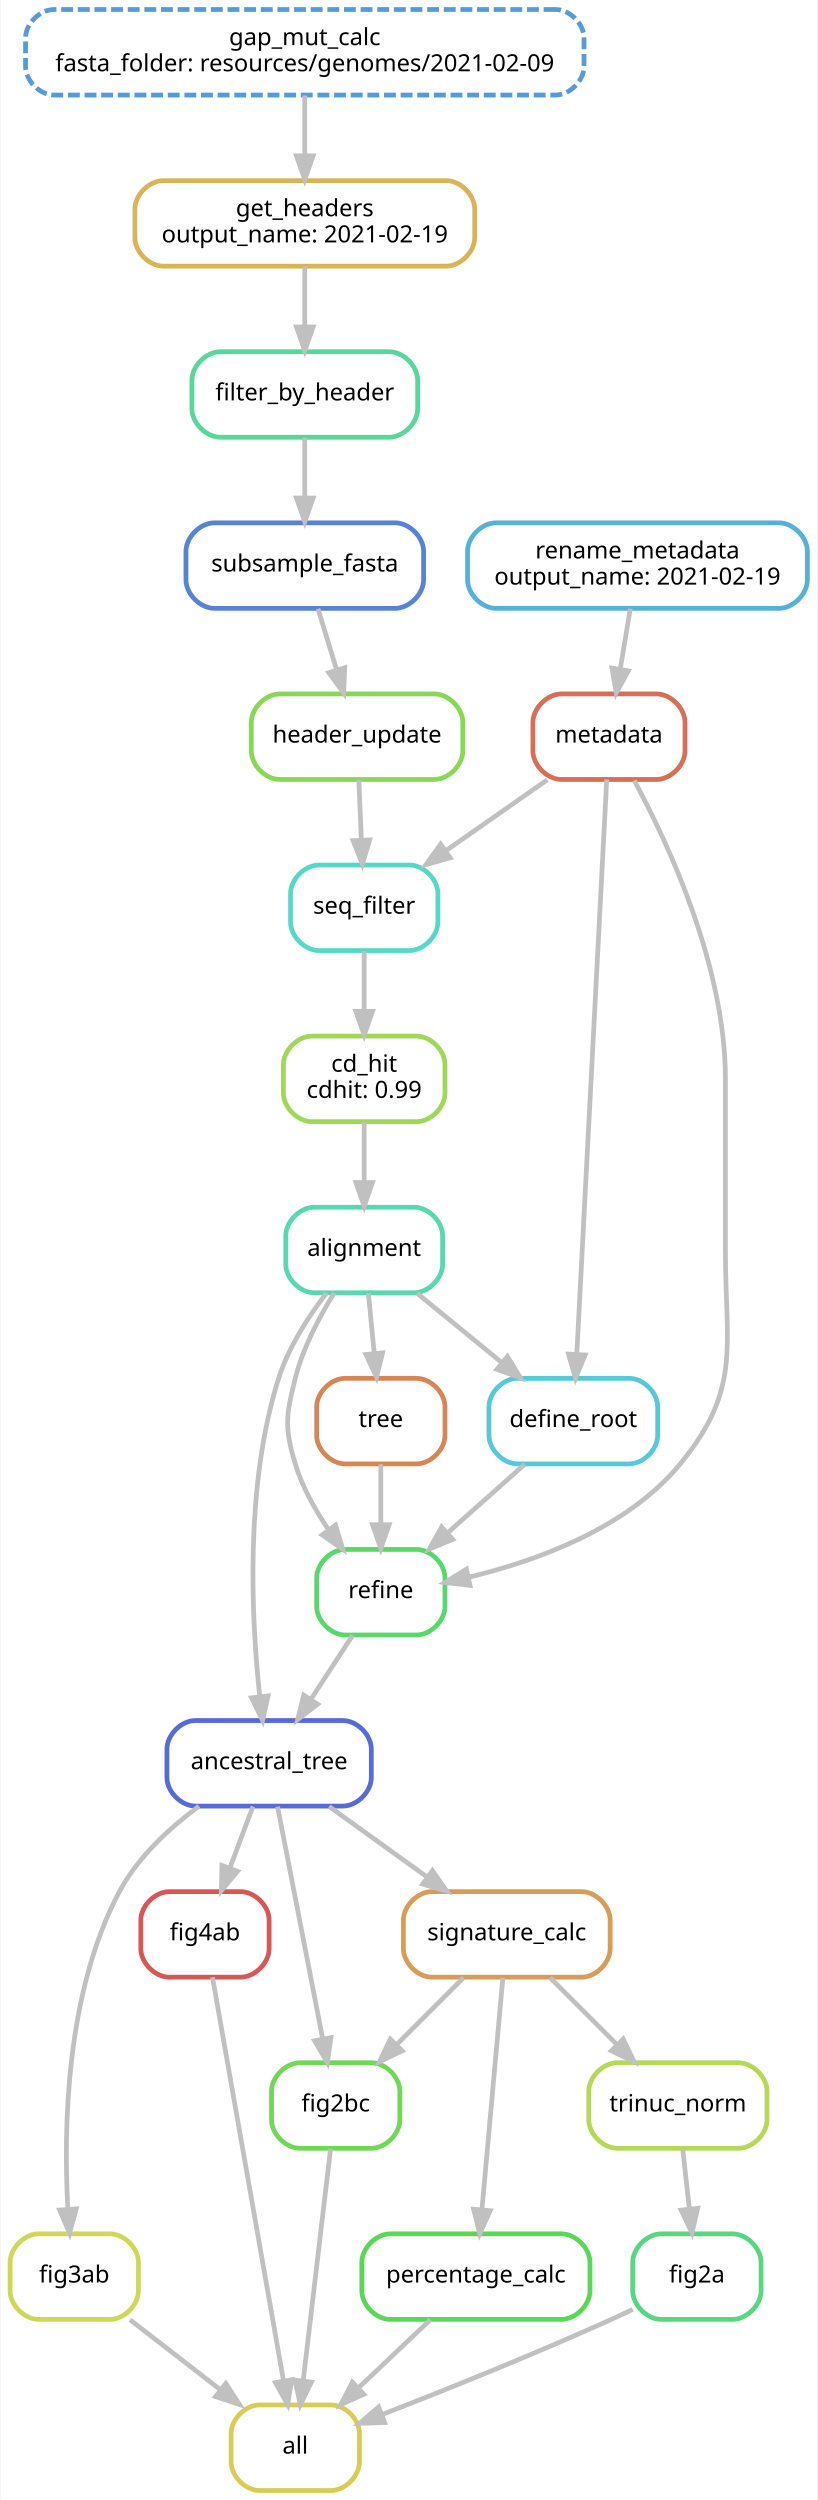
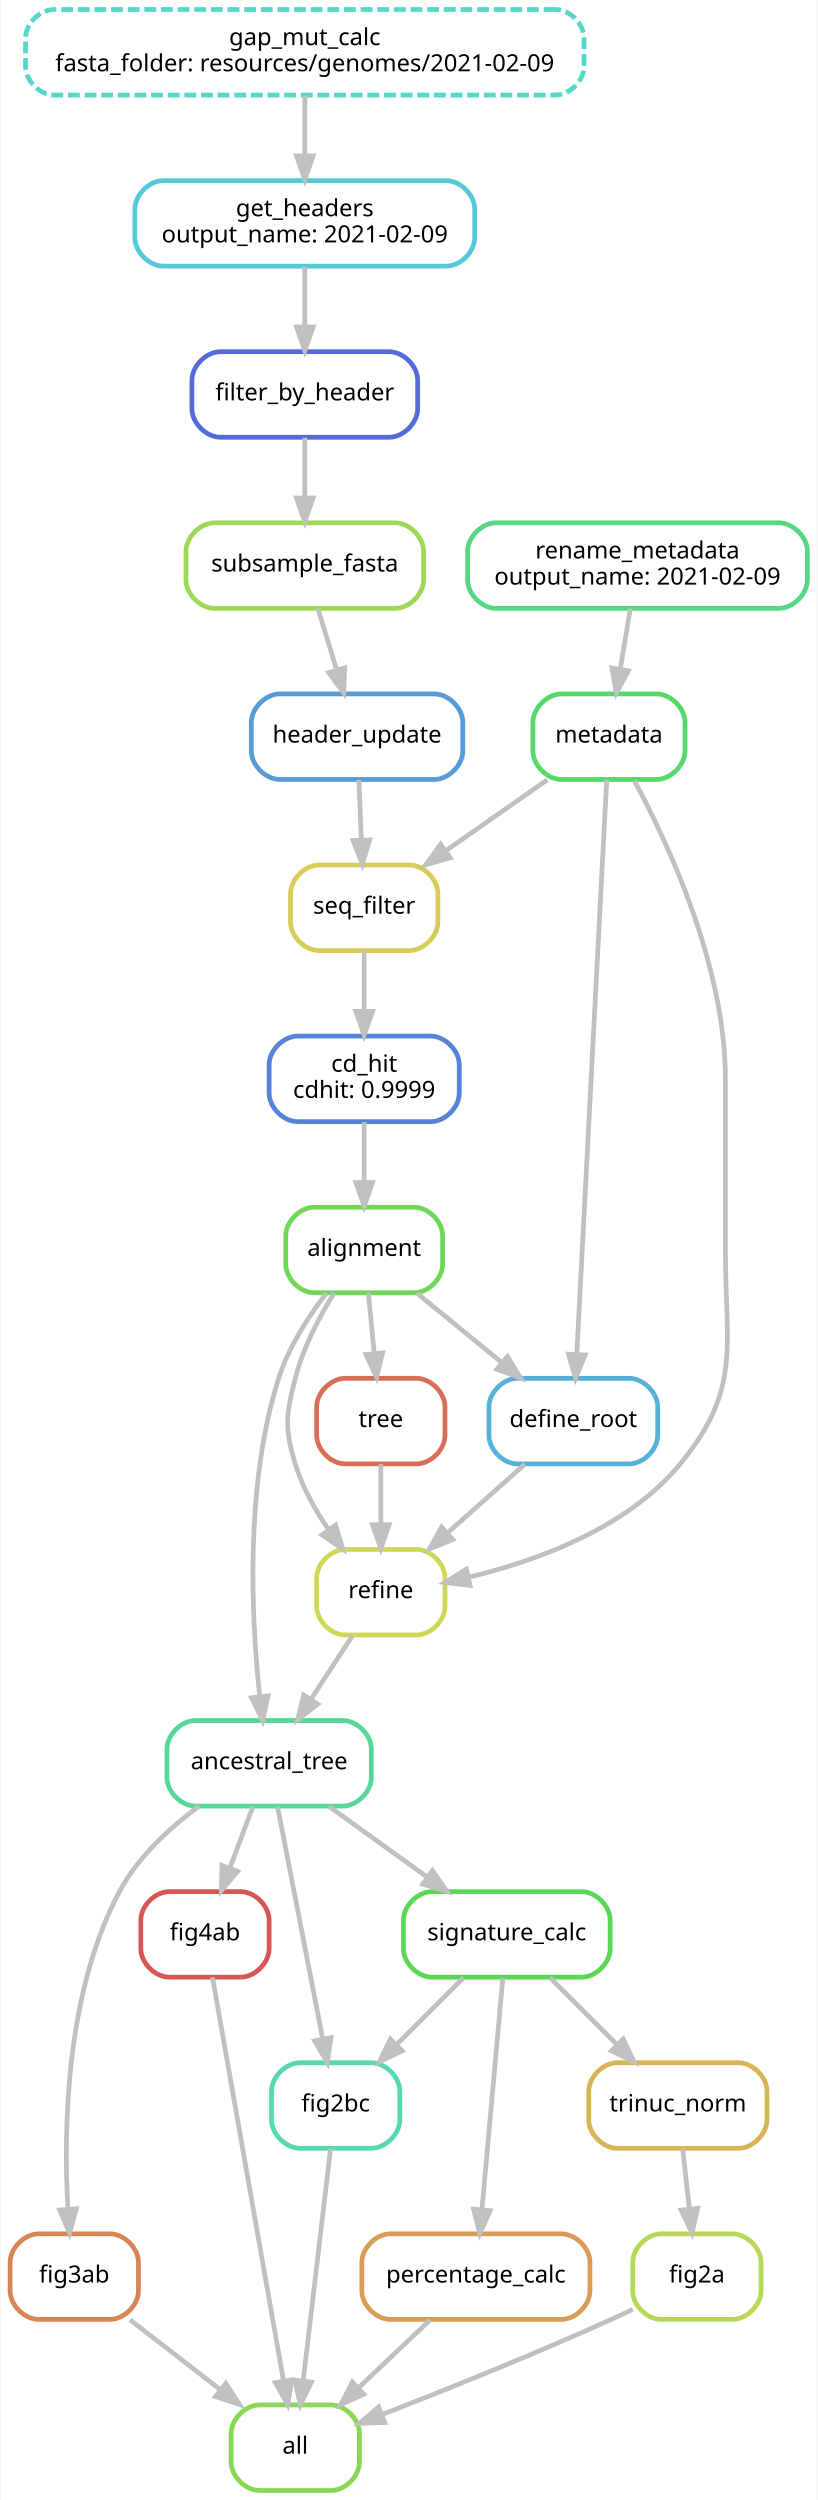
<svg xmlns="http://www.w3.org/2000/svg" width="344pt" height="1052pt" viewBox="0.00 0.00 343.50 1052.00">
  <g id="graph0" class="graph" transform="scale(1 1) rotate(0) translate(4 1048)">
    <polygon fill="#ffffff" stroke="transparent" points="-4,4 -4,-1048 339.5,-1048 339.5,4 -4,4" />
    <g id="node1" class="node">
-       <path fill="none" stroke="#d8cb56" stroke-width="2" d="M135,-36C135,-36 105,-36 105,-36 99,-36 93,-30 93,-24 93,-24 93,-12 93,-12 93,-6 99,0 105,0 105,0 135,0 135,0 141,0 147,-6 147,-12 147,-12 147,-24 147,-24 147,-30 141,-36 135,-36" />
+       <path fill="none" stroke="#88d856" stroke-width="2" d="M135,-36C135,-36 105,-36 105,-36 99,-36 93,-30 93,-24 93,-24 93,-12 93,-12 93,-6 99,0 105,0 105,0 135,0 135,0 141,0 147,-6 147,-12 147,-12 147,-24 147,-24 147,-30 141,-36 135,-36" />
      <text text-anchor="middle" x="120" y="-15.5" font-family="sans" font-size="10.00" fill="#000000">all</text>
    </g>
    <g id="node2" class="node">
-       <path fill="none" stroke="#56d882" stroke-width="2" d="M304,-108C304,-108 274,-108 274,-108 268,-108 262,-102 262,-96 262,-96 262,-84 262,-84 262,-78 268,-72 274,-72 274,-72 304,-72 304,-72 310,-72 316,-78 316,-84 316,-84 316,-96 316,-96 316,-102 310,-108 304,-108" />
+       <path fill="none" stroke="#b6d856" stroke-width="2" d="M304,-108C304,-108 274,-108 274,-108 268,-108 262,-102 262,-96 262,-96 262,-84 262,-84 262,-78 268,-72 274,-72 274,-72 304,-72 304,-72 310,-72 316,-78 316,-84 316,-84 316,-96 316,-96 316,-102 310,-108 304,-108" />
      <text text-anchor="middle" x="289" y="-87.5" font-family="sans" font-size="10.00" fill="#000000">fig2a</text>
    </g>
    <g id="edge1" class="edge">
      <path fill="none" stroke="#c0c0c0" stroke-width="2" d="M261.982,-76.208C258.967,-74.754 255.929,-73.324 253,-72 220.743,-57.414 183.332,-42.388 156.42,-31.902" />
      <polygon fill="#c0c0c0" stroke="#c0c0c0" stroke-width="2" points="157.598,-28.605 147.009,-28.253 155.067,-35.131 157.598,-28.605" />
    </g>
    <g id="node3" class="node">
-       <path fill="none" stroke="#70d856" stroke-width="2" d="M152,-180C152,-180 122,-180 122,-180 116,-180 110,-174 110,-168 110,-168 110,-156 110,-156 110,-150 116,-144 122,-144 122,-144 152,-144 152,-144 158,-144 164,-150 164,-156 164,-156 164,-168 164,-168 164,-174 158,-180 152,-180" />
+       <path fill="none" stroke="#56d8b1" stroke-width="2" d="M152,-180C152,-180 122,-180 122,-180 116,-180 110,-174 110,-168 110,-168 110,-156 110,-156 110,-150 116,-144 122,-144 122,-144 152,-144 152,-144 158,-144 164,-150 164,-156 164,-156 164,-168 164,-168 164,-174 158,-180 152,-180" />
      <text text-anchor="middle" x="137" y="-159.5" font-family="sans" font-size="10.00" fill="#000000">fig2bc</text>
    </g>
    <g id="edge2" class="edge">
      <path fill="none" stroke="#c0c0c0" stroke-width="2" d="M134.847,-143.762C131.947,-119.201 126.758,-75.247 123.347,-46.354" />
      <polygon fill="#c0c0c0" stroke="#c0c0c0" stroke-width="2" points="126.784,-45.61 122.136,-36.09 119.832,-46.431 126.784,-45.61" />
    </g>
    <g id="node4" class="node">
-       <path fill="none" stroke="#ced856" stroke-width="2" d="M42,-108C42,-108 12,-108 12,-108 6,-108 0,-102 0,-96 0,-96 0,-84 0,-84 0,-78 6,-72 12,-72 12,-72 42,-72 42,-72 48,-72 54,-78 54,-84 54,-84 54,-96 54,-96 54,-102 48,-108 42,-108" />
+       <path fill="none" stroke="#d88556" stroke-width="2" d="M42,-108C42,-108 12,-108 12,-108 6,-108 0,-102 0,-96 0,-96 0,-84 0,-84 0,-78 6,-72 12,-72 12,-72 42,-72 42,-72 48,-72 54,-78 54,-84 54,-84 54,-96 54,-96 54,-102 48,-108 42,-108" />
      <text text-anchor="middle" x="27" y="-87.5" font-family="sans" font-size="10.00" fill="#000000">fig3ab</text>
    </g>
    <g id="edge3" class="edge">
      <path fill="none" stroke="#c0c0c0" stroke-width="2" d="M50.468,-71.831C62.033,-62.878 76.14,-51.956 88.618,-42.295" />
      <polygon fill="#c0c0c0" stroke="#c0c0c0" stroke-width="2" points="90.775,-45.052 96.54,-36.163 86.49,-39.517 90.775,-45.052" />
    </g>
    <g id="node5" class="node">
      <path fill="none" stroke="#d85656" stroke-width="2" d="M97,-252C97,-252 67,-252 67,-252 61,-252 55,-246 55,-240 55,-240 55,-228 55,-228 55,-222 61,-216 67,-216 67,-216 97,-216 97,-216 103,-216 109,-222 109,-228 109,-228 109,-240 109,-240 109,-246 103,-252 97,-252" />
      <text text-anchor="middle" x="82" y="-231.5" font-family="sans" font-size="10.00" fill="#000000">fig4ab</text>
    </g>
    <g id="edge4" class="edge">
      <path fill="none" stroke="#c0c0c0" stroke-width="2" d="M85.174,-215.956C91.796,-178.314 107.125,-91.187 115.052,-46.125" />
      <polygon fill="#c0c0c0" stroke="#c0c0c0" stroke-width="2" points="118.522,-46.6 116.808,-36.145 111.628,-45.387 118.522,-46.6" />
    </g>
    <g id="node6" class="node">
-       <path fill="none" stroke="#59d856" stroke-width="2" d="M232,-108C232,-108 160,-108 160,-108 154,-108 148,-102 148,-96 148,-96 148,-84 148,-84 148,-78 154,-72 160,-72 160,-72 232,-72 232,-72 238,-72 244,-78 244,-84 244,-84 244,-96 244,-96 244,-102 238,-108 232,-108" />
+       <path fill="none" stroke="#d89c56" stroke-width="2" d="M232,-108C232,-108 160,-108 160,-108 154,-108 148,-102 148,-96 148,-96 148,-84 148,-84 148,-78 154,-72 160,-72 160,-72 232,-72 232,-72 238,-72 244,-78 244,-84 244,-84 244,-96 244,-96 244,-102 238,-108 232,-108" />
      <text text-anchor="middle" x="196" y="-87.5" font-family="sans" font-size="10.00" fill="#000000">percentage_calc</text>
    </g>
    <g id="edge5" class="edge">
      <path fill="none" stroke="#c0c0c0" stroke-width="2" d="M176.822,-71.831C167.641,-63.134 156.499,-52.578 146.522,-43.127" />
      <polygon fill="#c0c0c0" stroke="#c0c0c0" stroke-width="2" points="148.839,-40.499 139.172,-36.163 144.024,-45.581 148.839,-40.499" />
    </g>
    <g id="node7" class="node">
-       <path fill="none" stroke="#b6d856" stroke-width="2" d="M306.5,-180C306.5,-180 255.5,-180 255.5,-180 249.5,-180 243.5,-174 243.5,-168 243.5,-168 243.5,-156 243.5,-156 243.5,-150 249.5,-144 255.5,-144 255.5,-144 306.5,-144 306.5,-144 312.5,-144 318.5,-150 318.5,-156 318.5,-156 318.5,-168 318.5,-168 318.5,-174 312.5,-180 306.5,-180" />
+       <path fill="none" stroke="#d8b456" stroke-width="2" d="M306.5,-180C306.5,-180 255.5,-180 255.5,-180 249.5,-180 243.5,-174 243.5,-168 243.5,-168 243.5,-156 243.5,-156 243.5,-150 249.5,-144 255.5,-144 255.5,-144 306.5,-144 306.5,-144 312.5,-144 318.5,-150 318.5,-156 318.5,-156 318.5,-168 318.5,-168 318.5,-174 312.5,-180 306.5,-180" />
      <text text-anchor="middle" x="281" y="-159.5" font-family="sans" font-size="10.00" fill="#000000">trinuc_norm</text>
    </g>
    <g id="edge6" class="edge">
      <path fill="none" stroke="#c0c0c0" stroke-width="2" d="M283.019,-143.831C283.874,-136.131 284.892,-126.974 285.843,-118.417" />
      <polygon fill="#c0c0c0" stroke="#c0c0c0" stroke-width="2" points="289.328,-118.739 286.954,-108.413 282.371,-117.966 289.328,-118.739" />
    </g>
    <g id="node8" class="node">
-       <path fill="none" stroke="#d89c56" stroke-width="2" d="M240.5,-252C240.5,-252 177.5,-252 177.5,-252 171.5,-252 165.5,-246 165.5,-240 165.5,-240 165.5,-228 165.5,-228 165.5,-222 171.5,-216 177.5,-216 177.5,-216 240.5,-216 240.5,-216 246.5,-216 252.5,-222 252.5,-228 252.5,-228 252.5,-240 252.5,-240 252.5,-246 246.5,-252 240.5,-252" />
+       <path fill="none" stroke="#59d856" stroke-width="2" d="M240.5,-252C240.5,-252 177.5,-252 177.5,-252 171.5,-252 165.5,-246 165.5,-240 165.5,-240 165.5,-228 165.5,-228 165.5,-222 171.5,-216 177.5,-216 177.5,-216 240.5,-216 240.5,-216 246.5,-216 252.5,-222 252.5,-228 252.5,-228 252.5,-240 252.5,-240 252.5,-246 246.5,-252 240.5,-252" />
      <text text-anchor="middle" x="209" y="-231.5" font-family="sans" font-size="10.00" fill="#000000">signature_calc</text>
    </g>
    <g id="edge7" class="edge">
      <path fill="none" stroke="#c0c0c0" stroke-width="2" d="M190.831,-215.831C182.285,-207.285 171.944,-196.944 162.62,-187.62" />
      <polygon fill="#c0c0c0" stroke="#c0c0c0" stroke-width="2" points="164.959,-185.01 155.413,-180.413 160.01,-189.959 164.959,-185.01" />
    </g>
    <g id="edge11" class="edge">
      <path fill="none" stroke="#c0c0c0" stroke-width="2" d="M207.353,-215.762C205.136,-191.201 201.168,-147.247 198.56,-118.354" />
      <polygon fill="#c0c0c0" stroke="#c0c0c0" stroke-width="2" points="202.018,-117.734 197.633,-108.09 195.047,-118.364 202.018,-117.734" />
    </g>
    <g id="edge12" class="edge">
      <path fill="none" stroke="#c0c0c0" stroke-width="2" d="M227.169,-215.831C235.715,-207.285 246.056,-196.944 255.38,-187.62" />
      <polygon fill="#c0c0c0" stroke="#c0c0c0" stroke-width="2" points="257.99,-189.959 262.587,-180.413 253.041,-185.01 257.99,-189.959" />
    </g>
    <g id="node9" class="node">
-       <path fill="none" stroke="#566bd8" stroke-width="2" d="M140,-324C140,-324 78,-324 78,-324 72,-324 66,-318 66,-312 66,-312 66,-300 66,-300 66,-294 72,-288 78,-288 78,-288 140,-288 140,-288 146,-288 152,-294 152,-300 152,-300 152,-312 152,-312 152,-318 146,-324 140,-324" />
+       <path fill="none" stroke="#56d89a" stroke-width="2" d="M140,-324C140,-324 78,-324 78,-324 72,-324 66,-318 66,-312 66,-312 66,-300 66,-300 66,-294 72,-288 78,-288 78,-288 140,-288 140,-288 146,-288 152,-294 152,-300 152,-300 152,-312 152,-312 152,-318 146,-324 140,-324" />
      <text text-anchor="middle" x="109" y="-303.5" font-family="sans" font-size="10.00" fill="#000000">ancestral_tree</text>
    </g>
    <g id="edge8" class="edge">
      <path fill="none" stroke="#c0c0c0" stroke-width="2" d="M112.546,-287.762C117.343,-263.093 125.944,-218.86 131.561,-189.973" />
      <polygon fill="#c0c0c0" stroke="#c0c0c0" stroke-width="2" points="135.01,-190.574 133.483,-180.09 128.138,-189.238 135.01,-190.574" />
    </g>
    <g id="edge9" class="edge">
      <path fill="none" stroke="#c0c0c0" stroke-width="2" d="M79.479,-287.966C67.058,-278.788 53.721,-266.494 46,-252 23.415,-209.602 22.419,-152.258 24.317,-118.394" />
      <polygon fill="#c0c0c0" stroke="#c0c0c0" stroke-width="2" points="27.819,-118.489 25.012,-108.273 20.835,-118.01 27.819,-118.489" />
    </g>
    <g id="edge10" class="edge">
      <path fill="none" stroke="#c0c0c0" stroke-width="2" d="M102.187,-287.831C99.236,-279.962 95.714,-270.571 92.445,-261.853" />
      <polygon fill="#c0c0c0" stroke="#c0c0c0" stroke-width="2" points="95.693,-260.548 88.905,-252.413 89.139,-263.005 95.693,-260.548" />
    </g>
    <g id="edge13" class="edge">
      <path fill="none" stroke="#c0c0c0" stroke-width="2" d="M134.234,-287.831C146.788,-278.793 162.128,-267.748 175.639,-258.02" />
      <polygon fill="#c0c0c0" stroke="#c0c0c0" stroke-width="2" points="177.704,-260.846 183.774,-252.163 173.613,-255.166 177.704,-260.846" />
    </g>
    <g id="node10" class="node">
-       <path fill="none" stroke="#56d86b" stroke-width="2" d="M171,-396C171,-396 141,-396 141,-396 135,-396 129,-390 129,-384 129,-384 129,-372 129,-372 129,-366 135,-360 141,-360 141,-360 171,-360 171,-360 177,-360 183,-366 183,-372 183,-372 183,-384 183,-384 183,-390 177,-396 171,-396" />
+       <path fill="none" stroke="#ced856" stroke-width="2" d="M171,-396C171,-396 141,-396 141,-396 135,-396 129,-390 129,-384 129,-384 129,-372 129,-372 129,-366 135,-360 141,-360 141,-360 171,-360 171,-360 177,-360 183,-366 183,-372 183,-372 183,-384 183,-384 183,-390 177,-396 171,-396" />
      <text text-anchor="middle" x="156" y="-375.5" font-family="sans" font-size="10.00" fill="#000000">refine</text>
    </g>
    <g id="edge14" class="edge">
      <path fill="none" stroke="#c0c0c0" stroke-width="2" d="M144.14,-359.831C138.837,-351.708 132.476,-341.964 126.633,-333.012" />
      <polygon fill="#c0c0c0" stroke="#c0c0c0" stroke-width="2" points="129.417,-330.874 121.02,-324.413 123.555,-334.7 129.417,-330.874" />
    </g>
    <g id="node11" class="node">
-       <path fill="none" stroke="#56d8b1" stroke-width="2" d="M170,-540C170,-540 128,-540 128,-540 122,-540 116,-534 116,-528 116,-528 116,-516 116,-516 116,-510 122,-504 128,-504 128,-504 170,-504 170,-504 176,-504 182,-510 182,-516 182,-516 182,-528 182,-528 182,-534 176,-540 170,-540" />
+       <path fill="none" stroke="#70d856" stroke-width="2" d="M170,-540C170,-540 128,-540 128,-540 122,-540 116,-534 116,-528 116,-528 116,-516 116,-516 116,-510 122,-504 128,-504 128,-504 170,-504 170,-504 176,-504 182,-510 182,-516 182,-516 182,-528 182,-528 182,-534 176,-540 170,-540" />
      <text text-anchor="middle" x="149" y="-519.5" font-family="sans" font-size="10.00" fill="#000000">alignment</text>
    </g>
    <g id="edge15" class="edge">
      <path fill="none" stroke="#c0c0c0" stroke-width="2" d="M133.143,-503.876C125.516,-493.985 117.145,-481.106 113,-468 98.746,-422.934 101.478,-367.246 105.041,-334.288" />
      <polygon fill="#c0c0c0" stroke="#c0c0c0" stroke-width="2" points="108.555,-334.373 106.257,-324.03 101.604,-333.548 108.555,-334.373" />
    </g>
    <g id="edge17" class="edge">
      <path fill="none" stroke="#c0c0c0" stroke-width="2" d="M136.388,-503.942C130.123,-493.866 123.219,-480.797 120,-468 116.097,-452.483 115.364,-447.313 120,-432 122.956,-422.236 128.325,-412.623 134.03,-404.276" />
      <polygon fill="#c0c0c0" stroke="#c0c0c0" stroke-width="2" points="136.941,-406.224 140.01,-396.083 131.287,-402.097 136.941,-406.224" />
    </g>
    <g id="node12" class="node">
-       <path fill="none" stroke="#d88556" stroke-width="2" d="M171,-468C171,-468 141,-468 141,-468 135,-468 129,-462 129,-456 129,-456 129,-444 129,-444 129,-438 135,-432 141,-432 141,-432 171,-432 171,-432 177,-432 183,-438 183,-444 183,-444 183,-456 183,-456 183,-462 177,-468 171,-468" />
+       <path fill="none" stroke="#d86e56" stroke-width="2" d="M171,-468C171,-468 141,-468 141,-468 135,-468 129,-462 129,-456 129,-456 129,-444 129,-444 129,-438 135,-432 141,-432 141,-432 171,-432 171,-432 177,-432 183,-438 183,-444 183,-444 183,-456 183,-456 183,-462 177,-468 171,-468" />
      <text text-anchor="middle" x="156" y="-447.5" font-family="sans" font-size="10.00" fill="#000000">tree</text>
    </g>
    <g id="edge21" class="edge">
      <path fill="none" stroke="#c0c0c0" stroke-width="2" d="M150.766,-503.831C151.515,-496.131 152.405,-486.974 153.237,-478.417" />
      <polygon fill="#c0c0c0" stroke="#c0c0c0" stroke-width="2" points="156.726,-478.705 154.21,-468.413 149.758,-478.028 156.726,-478.705" />
    </g>
    <g id="node14" class="node">
-       <path fill="none" stroke="#56c9d8" stroke-width="2" d="M260.5,-468C260.5,-468 213.5,-468 213.5,-468 207.5,-468 201.5,-462 201.5,-456 201.5,-456 201.5,-444 201.5,-444 201.5,-438 207.5,-432 213.5,-432 213.5,-432 260.5,-432 260.5,-432 266.5,-432 272.5,-438 272.5,-444 272.5,-444 272.5,-456 272.5,-456 272.5,-462 266.5,-468 260.5,-468" />
+       <path fill="none" stroke="#56b1d8" stroke-width="2" d="M260.5,-468C260.5,-468 213.5,-468 213.5,-468 207.5,-468 201.5,-462 201.5,-456 201.5,-456 201.5,-444 201.5,-444 201.5,-438 207.5,-432 213.5,-432 213.5,-432 260.5,-432 260.5,-432 266.5,-432 272.5,-438 272.5,-444 272.5,-444 272.5,-456 272.5,-456 272.5,-462 266.5,-468 260.5,-468" />
      <text text-anchor="middle" x="237" y="-447.5" font-family="sans" font-size="10.00" fill="#000000">define_root</text>
    </g>
    <g id="edge24" class="edge">
      <path fill="none" stroke="#c0c0c0" stroke-width="2" d="M171.206,-503.831C182.045,-494.963 195.244,-484.164 206.968,-474.572" />
      <polygon fill="#c0c0c0" stroke="#c0c0c0" stroke-width="2" points="209.278,-477.204 214.801,-468.163 204.845,-471.786 209.278,-477.204" />
    </g>
    <g id="edge16" class="edge">
      <path fill="none" stroke="#c0c0c0" stroke-width="2" d="M156,-431.831C156,-424.131 156,-414.974 156,-406.417" />
      <polygon fill="#c0c0c0" stroke="#c0c0c0" stroke-width="2" points="159.5,-406.413 156,-396.413 152.5,-406.413 159.5,-406.413" />
    </g>
    <g id="node13" class="node">
-       <path fill="none" stroke="#d86e56" stroke-width="2" d="M272,-756C272,-756 232,-756 232,-756 226,-756 220,-750 220,-744 220,-744 220,-732 220,-732 220,-726 226,-720 232,-720 232,-720 272,-720 272,-720 278,-720 284,-726 284,-732 284,-732 284,-744 284,-744 284,-750 278,-756 272,-756" />
+       <path fill="none" stroke="#56d86b" stroke-width="2" d="M272,-756C272,-756 232,-756 232,-756 226,-756 220,-750 220,-744 220,-744 220,-732 220,-732 220,-726 226,-720 232,-720 232,-720 272,-720 272,-720 278,-720 284,-726 284,-732 284,-732 284,-744 284,-744 284,-750 278,-756 272,-756" />
      <text text-anchor="middle" x="252" y="-735.5" font-family="sans" font-size="10.00" fill="#000000">metadata</text>
    </g>
    <g id="edge18" class="edge">
      <path fill="none" stroke="#c0c0c0" stroke-width="2" d="M262.632,-719.584C277.044,-692.838 301,-641.27 301,-594 301,-594 301,-594 301,-522 301,-481.118 307.927,-463.608 282,-432 259.819,-404.959 221.585,-391.17 193.036,-384.328" />
      <polygon fill="#c0c0c0" stroke="#c0c0c0" stroke-width="2" points="193.524,-380.851 183.004,-382.11 192.012,-387.686 193.524,-380.851" />
    </g>
    <g id="edge23" class="edge">
      <path fill="none" stroke="#c0c0c0" stroke-width="2" d="M251.062,-719.984C248.526,-671.294 241.521,-536.796 238.461,-478.057" />
      <polygon fill="#c0c0c0" stroke="#c0c0c0" stroke-width="2" points="241.953,-477.813 237.938,-468.009 234.963,-478.177 241.953,-477.813" />
    </g>
    <g id="node17" class="node">
-       <path fill="none" stroke="#56d8c9" stroke-width="2" d="M168,-684C168,-684 130,-684 130,-684 124,-684 118,-678 118,-672 118,-672 118,-660 118,-660 118,-654 124,-648 130,-648 130,-648 168,-648 168,-648 174,-648 180,-654 180,-660 180,-660 180,-672 180,-672 180,-678 174,-684 168,-684" />
+       <path fill="none" stroke="#d8cb56" stroke-width="2" d="M168,-684C168,-684 130,-684 130,-684 124,-684 118,-678 118,-672 118,-672 118,-660 118,-660 118,-654 124,-648 130,-648 130,-648 168,-648 168,-648 174,-648 180,-654 180,-660 180,-660 180,-672 180,-672 180,-678 174,-684 168,-684" />
      <text text-anchor="middle" x="149" y="-663.5" font-family="sans" font-size="10.00" fill="#000000">seq_filter</text>
    </g>
    <g id="edge27" class="edge">
      <path fill="none" stroke="#c0c0c0" stroke-width="2" d="M226.009,-719.831C213.078,-710.793 197.278,-699.748 183.362,-690.02" />
      <polygon fill="#c0c0c0" stroke="#c0c0c0" stroke-width="2" points="185.184,-687.024 174.983,-684.163 181.174,-692.761 185.184,-687.024" />
    </g>
    <g id="edge19" class="edge">
      <path fill="none" stroke="#c0c0c0" stroke-width="2" d="M216.56,-431.831C206.679,-423.048 194.668,-412.371 183.955,-402.849" />
      <polygon fill="#c0c0c0" stroke="#c0c0c0" stroke-width="2" points="186.233,-400.191 176.433,-396.163 181.582,-405.422 186.233,-400.191" />
    </g>
    <g id="node15" class="node">
-       <path fill="none" stroke="#9fd856" stroke-width="2" d="M171,-612C171,-612 127,-612 127,-612 121,-612 115,-606 115,-600 115,-600 115,-588 115,-588 115,-582 121,-576 127,-576 127,-576 171,-576 171,-576 177,-576 183,-582 183,-588 183,-588 183,-600 183,-600 183,-606 177,-612 171,-612" />
+       <path fill="none" stroke="#5682d8" stroke-width="2" d="M177,-612C177,-612 121,-612 121,-612 115,-612 109,-606 109,-600 109,-600 109,-588 109,-588 109,-582 115,-576 121,-576 121,-576 177,-576 177,-576 183,-576 189,-582 189,-588 189,-588 189,-600 189,-600 189,-606 183,-612 177,-612" />
      <text text-anchor="middle" x="149" y="-597" font-family="sans" font-size="10.00" fill="#000000">cd_hit</text>
-       <text text-anchor="middle" x="149" y="-586" font-family="sans" font-size="10.00" fill="#000000">cdhit: 0.99</text>
+       <text text-anchor="middle" x="149" y="-586" font-family="sans" font-size="10.00" fill="#000000">cdhit: 0.9999</text>
    </g>
    <g id="edge20" class="edge">
      <path fill="none" stroke="#c0c0c0" stroke-width="2" d="M149,-575.831C149,-568.131 149,-558.974 149,-550.417" />
      <polygon fill="#c0c0c0" stroke="#c0c0c0" stroke-width="2" points="152.5,-550.413 149,-540.413 145.5,-550.413 152.5,-550.413" />
    </g>
    <g id="node16" class="node">
-       <path fill="none" stroke="#56b1d8" stroke-width="2" d="M323.5,-828C323.5,-828 204.5,-828 204.5,-828 198.5,-828 192.5,-822 192.5,-816 192.5,-816 192.5,-804 192.5,-804 192.5,-798 198.5,-792 204.5,-792 204.5,-792 323.5,-792 323.5,-792 329.5,-792 335.5,-798 335.5,-804 335.5,-804 335.5,-816 335.5,-816 335.5,-822 329.5,-828 323.5,-828" />
+       <path fill="none" stroke="#56d882" stroke-width="2" d="M323.5,-828C323.5,-828 204.5,-828 204.5,-828 198.5,-828 192.5,-822 192.5,-816 192.5,-816 192.5,-804 192.5,-804 192.5,-798 198.5,-792 204.5,-792 204.5,-792 323.5,-792 323.5,-792 329.5,-792 335.5,-798 335.5,-804 335.5,-804 335.5,-816 335.5,-816 335.5,-822 329.5,-828 323.5,-828" />
      <text text-anchor="middle" x="264" y="-813" font-family="sans" font-size="10.00" fill="#000000">rename_metadata</text>
-       <text text-anchor="middle" x="264" y="-802" font-family="sans" font-size="10.00" fill="#000000">output_name: 2021-02-19</text>
+       <text text-anchor="middle" x="264" y="-802" font-family="sans" font-size="10.00" fill="#000000">output_name: 2021-02-09</text>
    </g>
    <g id="edge22" class="edge">
      <path fill="none" stroke="#c0c0c0" stroke-width="2" d="M260.972,-791.831C259.688,-784.131 258.162,-774.974 256.736,-766.417" />
      <polygon fill="#c0c0c0" stroke="#c0c0c0" stroke-width="2" points="260.165,-765.702 255.069,-756.413 253.261,-766.853 260.165,-765.702" />
    </g>
    <g id="edge25" class="edge">
      <path fill="none" stroke="#c0c0c0" stroke-width="2" d="M149,-647.831C149,-640.131 149,-630.974 149,-622.417" />
      <polygon fill="#c0c0c0" stroke="#c0c0c0" stroke-width="2" points="152.5,-622.413 149,-612.413 145.5,-622.413 152.5,-622.413" />
    </g>
    <g id="node18" class="node">
-       <path fill="none" stroke="#88d856" stroke-width="2" d="M178.5,-756C178.5,-756 113.5,-756 113.5,-756 107.5,-756 101.5,-750 101.5,-744 101.5,-744 101.5,-732 101.5,-732 101.5,-726 107.5,-720 113.5,-720 113.5,-720 178.5,-720 178.5,-720 184.5,-720 190.5,-726 190.5,-732 190.5,-732 190.5,-744 190.5,-744 190.5,-750 184.5,-756 178.5,-756" />
+       <path fill="none" stroke="#569ad8" stroke-width="2" d="M178.5,-756C178.5,-756 113.5,-756 113.5,-756 107.5,-756 101.5,-750 101.5,-744 101.5,-744 101.5,-732 101.5,-732 101.5,-726 107.5,-720 113.5,-720 113.5,-720 178.5,-720 178.5,-720 184.5,-720 190.5,-726 190.5,-732 190.5,-732 190.5,-744 190.5,-744 190.5,-750 184.5,-756 178.5,-756" />
      <text text-anchor="middle" x="146" y="-735.5" font-family="sans" font-size="10.00" fill="#000000">header_update</text>
    </g>
    <g id="edge26" class="edge">
      <path fill="none" stroke="#c0c0c0" stroke-width="2" d="M146.757,-719.831C147.078,-712.131 147.459,-702.974 147.816,-694.417" />
      <polygon fill="#c0c0c0" stroke="#c0c0c0" stroke-width="2" points="151.313,-694.55 148.233,-684.413 144.319,-694.259 151.313,-694.55" />
    </g>
    <g id="node19" class="node">
-       <path fill="none" stroke="#5682d8" stroke-width="2" d="M162,-828C162,-828 86,-828 86,-828 80,-828 74,-822 74,-816 74,-816 74,-804 74,-804 74,-798 80,-792 86,-792 86,-792 162,-792 162,-792 168,-792 174,-798 174,-804 174,-804 174,-816 174,-816 174,-822 168,-828 162,-828" />
+       <path fill="none" stroke="#9fd856" stroke-width="2" d="M162,-828C162,-828 86,-828 86,-828 80,-828 74,-822 74,-816 74,-816 74,-804 74,-804 74,-798 80,-792 86,-792 86,-792 162,-792 162,-792 168,-792 174,-798 174,-804 174,-804 174,-816 174,-816 174,-822 168,-828 162,-828" />
      <text text-anchor="middle" x="124" y="-807.5" font-family="sans" font-size="10.00" fill="#000000">subsample_fasta</text>
    </g>
    <g id="edge28" class="edge">
      <path fill="none" stroke="#c0c0c0" stroke-width="2" d="M129.552,-791.831C131.93,-784.046 134.764,-774.773 137.403,-766.135" />
      <polygon fill="#c0c0c0" stroke="#c0c0c0" stroke-width="2" points="140.799,-767 140.374,-756.413 134.104,-764.954 140.799,-767" />
    </g>
    <g id="node20" class="node">
-       <path fill="none" stroke="#56d89a" stroke-width="2" d="M159.5,-900C159.5,-900 88.5,-900 88.5,-900 82.5,-900 76.5,-894 76.5,-888 76.5,-888 76.5,-876 76.5,-876 76.5,-870 82.5,-864 88.5,-864 88.5,-864 159.5,-864 159.5,-864 165.5,-864 171.5,-870 171.5,-876 171.5,-876 171.5,-888 171.5,-888 171.5,-894 165.5,-900 159.5,-900" />
+       <path fill="none" stroke="#566bd8" stroke-width="2" d="M159.5,-900C159.5,-900 88.5,-900 88.5,-900 82.5,-900 76.5,-894 76.5,-888 76.5,-888 76.5,-876 76.5,-876 76.5,-870 82.5,-864 88.5,-864 88.5,-864 159.5,-864 159.5,-864 165.5,-864 171.5,-870 171.5,-876 171.5,-876 171.5,-888 171.5,-888 171.5,-894 165.5,-900 159.5,-900" />
      <text text-anchor="middle" x="124" y="-879.5" font-family="sans" font-size="10.00" fill="#000000">filter_by_header</text>
    </g>
    <g id="edge29" class="edge">
      <path fill="none" stroke="#c0c0c0" stroke-width="2" d="M124,-863.831C124,-856.131 124,-846.974 124,-838.417" />
      <polygon fill="#c0c0c0" stroke="#c0c0c0" stroke-width="2" points="127.5,-838.413 124,-828.413 120.5,-838.413 127.5,-838.413" />
    </g>
    <g id="node21" class="node">
-       <path fill="none" stroke="#d8b456" stroke-width="2" d="M183.5,-972C183.5,-972 64.5,-972 64.5,-972 58.5,-972 52.5,-966 52.5,-960 52.5,-960 52.5,-948 52.5,-948 52.5,-942 58.5,-936 64.5,-936 64.5,-936 183.5,-936 183.5,-936 189.5,-936 195.5,-942 195.5,-948 195.5,-948 195.5,-960 195.5,-960 195.5,-966 189.5,-972 183.5,-972" />
+       <path fill="none" stroke="#56c9d8" stroke-width="2" d="M183.5,-972C183.5,-972 64.5,-972 64.5,-972 58.5,-972 52.5,-966 52.5,-960 52.5,-960 52.5,-948 52.5,-948 52.5,-942 58.5,-936 64.5,-936 64.5,-936 183.5,-936 183.5,-936 189.5,-936 195.5,-942 195.5,-948 195.5,-948 195.5,-960 195.5,-960 195.5,-966 189.5,-972 183.5,-972" />
      <text text-anchor="middle" x="124" y="-957" font-family="sans" font-size="10.00" fill="#000000">get_headers</text>
-       <text text-anchor="middle" x="124" y="-946" font-family="sans" font-size="10.00" fill="#000000">output_name: 2021-02-19</text>
+       <text text-anchor="middle" x="124" y="-946" font-family="sans" font-size="10.00" fill="#000000">output_name: 2021-02-09</text>
    </g>
    <g id="edge30" class="edge">
      <path fill="none" stroke="#c0c0c0" stroke-width="2" d="M124,-935.831C124,-928.131 124,-918.974 124,-910.417" />
      <polygon fill="#c0c0c0" stroke="#c0c0c0" stroke-width="2" points="127.5,-910.413 124,-900.413 120.5,-910.413 127.5,-910.413" />
    </g>
    <g id="node22" class="node">
-       <path fill="none" stroke="#569ad8" stroke-width="2" stroke-dasharray="5,2" d="M229.5,-1044C229.5,-1044 18.5,-1044 18.5,-1044 12.5,-1044 6.5,-1038 6.5,-1032 6.5,-1032 6.5,-1020 6.5,-1020 6.5,-1014 12.5,-1008 18.5,-1008 18.5,-1008 229.5,-1008 229.5,-1008 235.5,-1008 241.5,-1014 241.5,-1020 241.5,-1020 241.5,-1032 241.5,-1032 241.5,-1038 235.5,-1044 229.5,-1044" />
+       <path fill="none" stroke="#56d8c9" stroke-width="2" stroke-dasharray="5,2" d="M229.5,-1044C229.5,-1044 18.5,-1044 18.5,-1044 12.5,-1044 6.5,-1038 6.5,-1032 6.5,-1032 6.5,-1020 6.5,-1020 6.5,-1014 12.5,-1008 18.5,-1008 18.5,-1008 229.5,-1008 229.5,-1008 235.5,-1008 241.5,-1014 241.5,-1020 241.5,-1020 241.5,-1032 241.5,-1032 241.5,-1038 235.5,-1044 229.5,-1044" />
      <text text-anchor="middle" x="124" y="-1029" font-family="sans" font-size="10.00" fill="#000000">gap_mut_calc</text>
      <text text-anchor="middle" x="124" y="-1018" font-family="sans" font-size="10.00" fill="#000000">fasta_folder: resources/genomes/2021-02-09</text>
    </g>
    <g id="edge31" class="edge">
      <path fill="none" stroke="#c0c0c0" stroke-width="2" d="M124,-1007.831C124,-1000.131 124,-990.974 124,-982.417" />
      <polygon fill="#c0c0c0" stroke="#c0c0c0" stroke-width="2" points="127.5,-982.413 124,-972.413 120.5,-982.413 127.5,-982.413" />
    </g>
  </g>
</svg>
